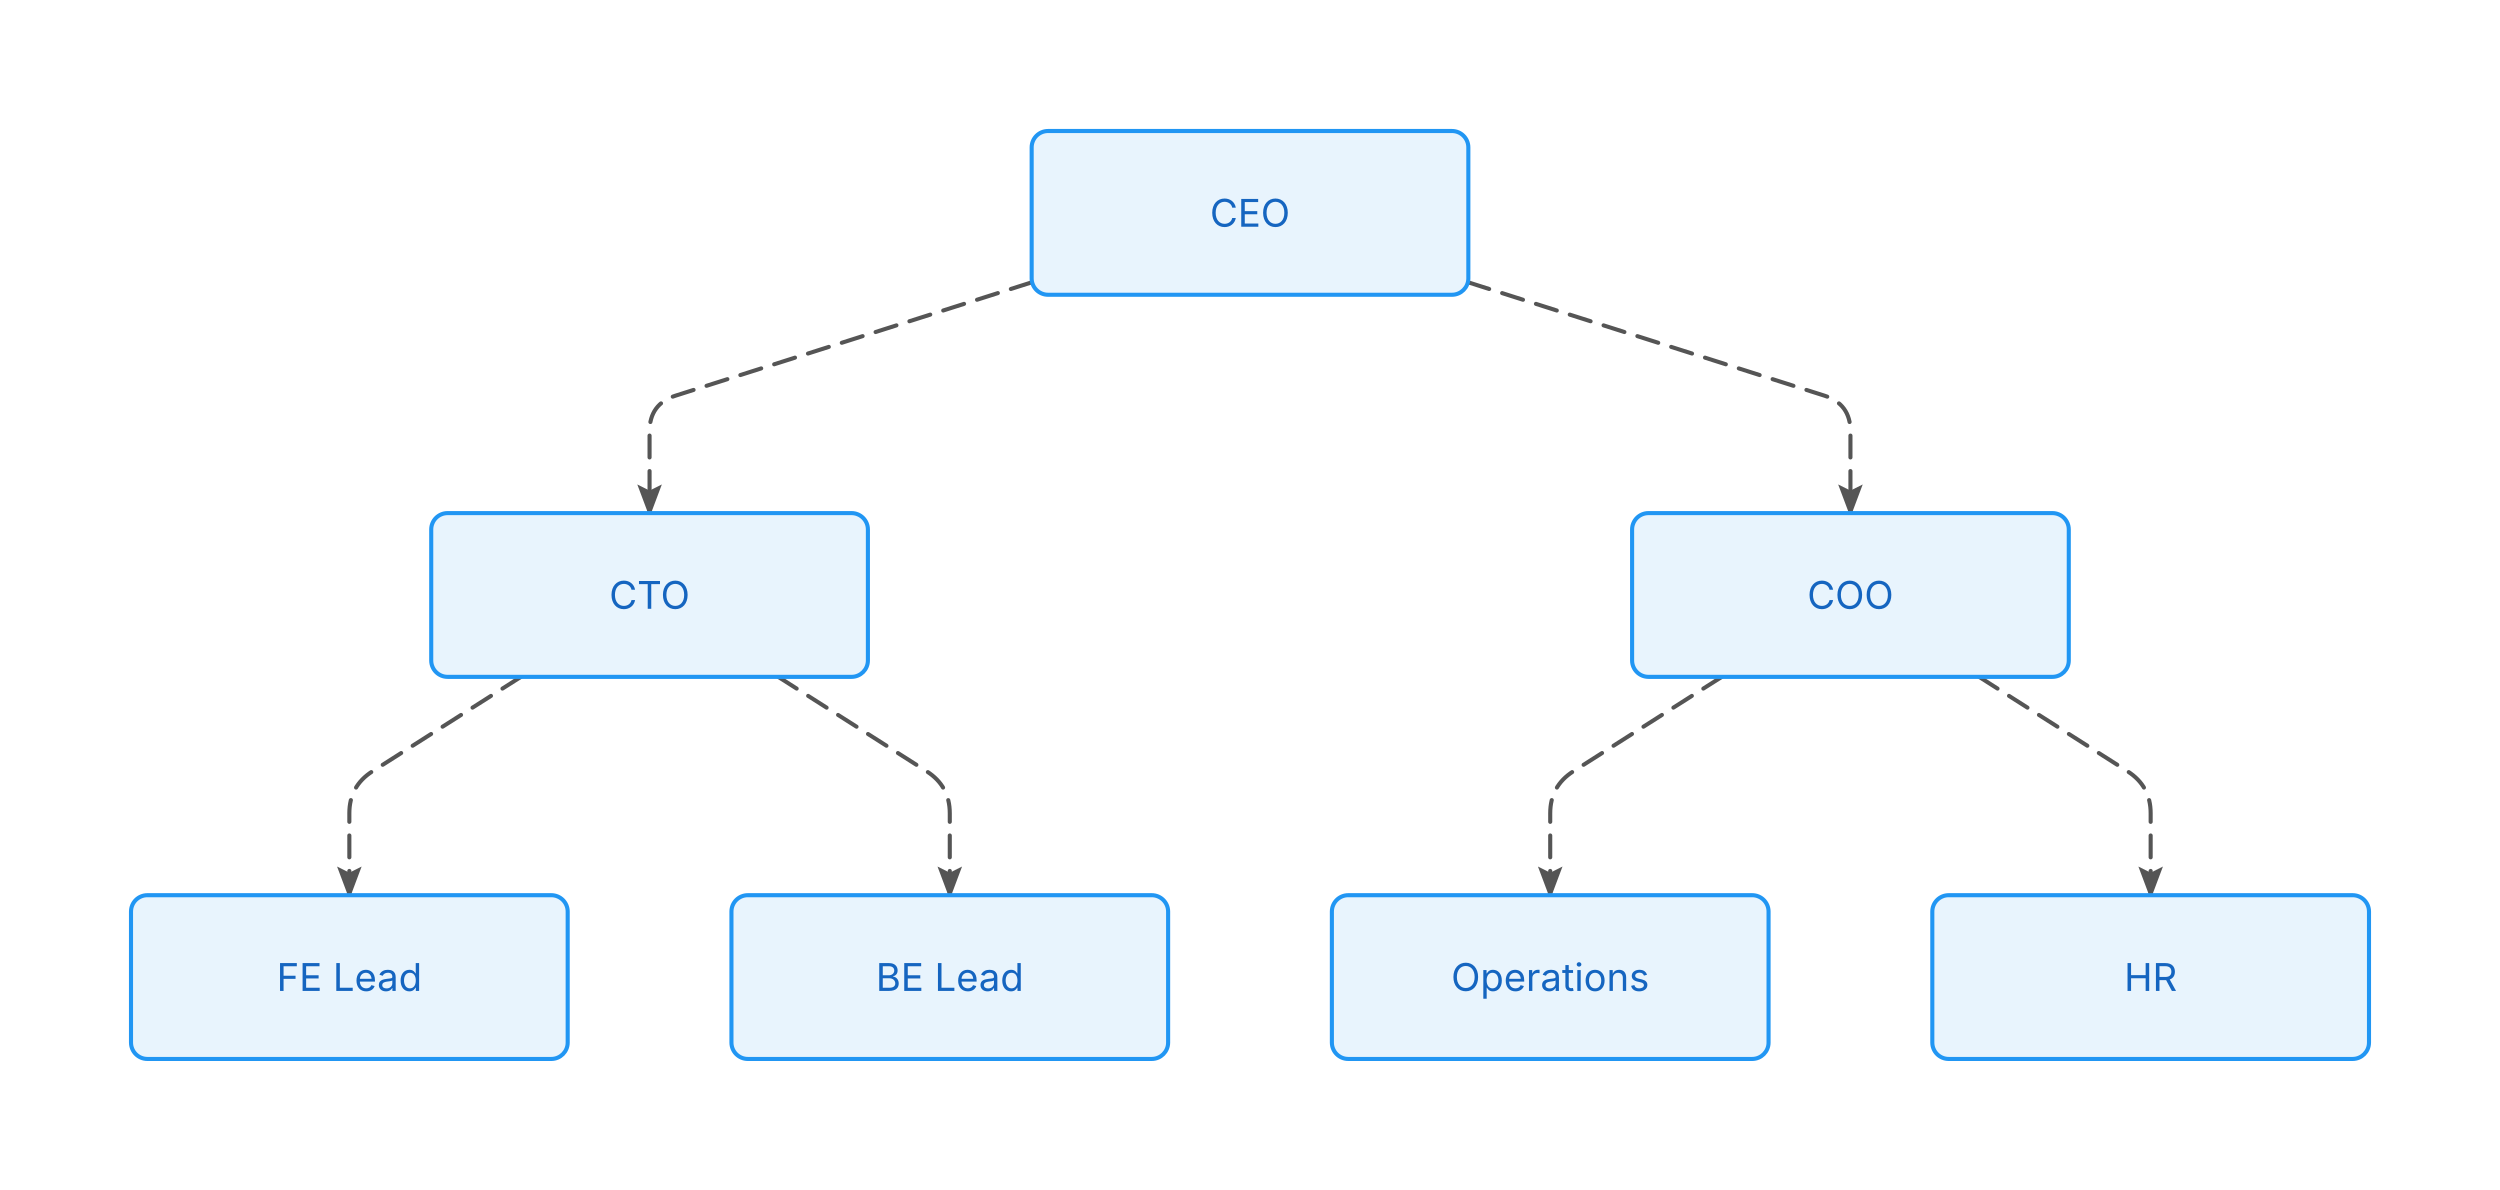
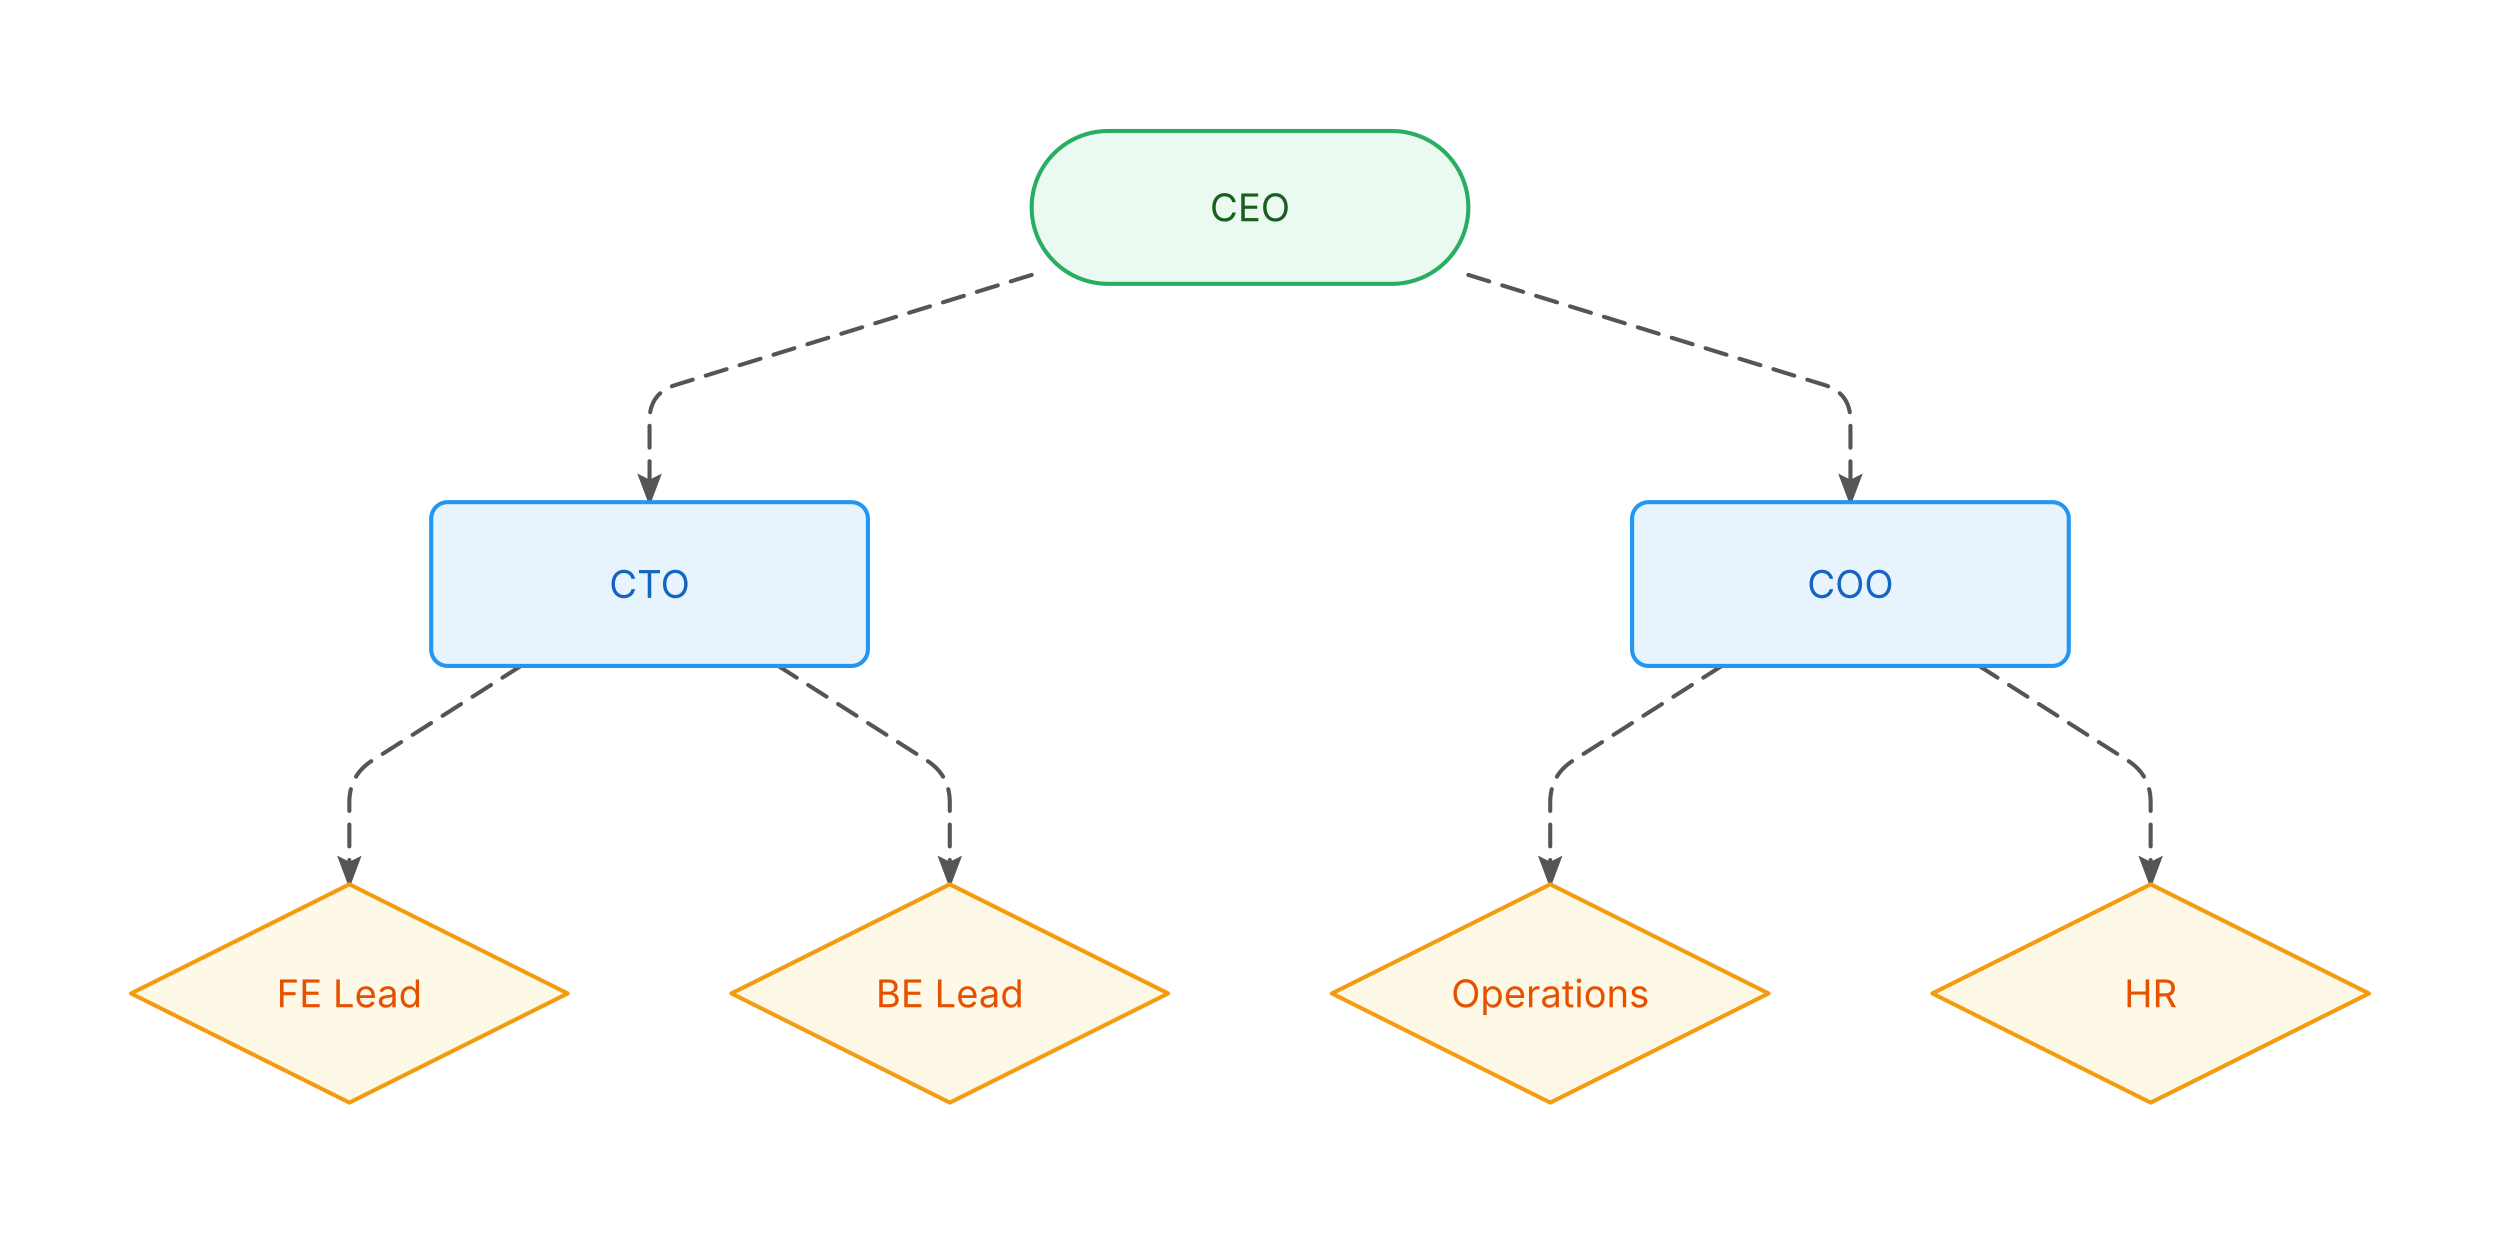
- <svg xmlns="http://www.w3.org/2000/svg" width="916" height="436" viewBox="-28 -28 916 436">
+ <svg xmlns="http://www.w3.org/2000/svg" width="916" height="452" viewBox="-28 -28 916 452">
  <defs>
    <marker id="arrowhead" markerWidth="8" markerHeight="6" refX="7" refY="3" orient="auto" markerUnits="strokeWidth">
      <polygon points="0 0, 8 3, 0 6, 1.5 3" fill="#555555" />
    </marker>
    <style>
      @keyframes ai-fc-flow { to { stroke-dashoffset: -26; } }
      .ai-fc-edge { animation: ai-fc-flow 1.2s linear infinite; }
    </style>
  </defs>
  <g class="flowchart">
    <g class="edge" data-from="ceo" data-to="cto">
-       <path d="M350,75.455 L219.529,116.968 Q210,120 210,130 L210,160" fill="none" stroke="#555555" stroke-width="1.5" stroke-linecap="round" stroke-linejoin="round" stroke-dasharray="8 5" class="ai-fc-edge" marker-end="url(#arrowhead)" />
+       <path d="M350,72.727 L219.554,113.047 Q210,116 210,126 L210,156" fill="none" stroke="#555555" stroke-width="1.5" stroke-linecap="round" stroke-linejoin="round" stroke-dasharray="8 5" class="ai-fc-edge" marker-end="url(#arrowhead)" />
    </g>
    <g class="edge" data-from="ceo" data-to="coo">
-       <path d="M510,75.455 L640.471,116.968 Q650,120 650,130 L650,160" fill="none" stroke="#555555" stroke-width="1.5" stroke-linecap="round" stroke-linejoin="round" stroke-dasharray="8 5" class="ai-fc-edge" marker-end="url(#arrowhead)" />
+       <path d="M510,72.727 L640.446,113.047 Q650,116 650,126 L650,156" fill="none" stroke="#555555" stroke-width="1.5" stroke-linecap="round" stroke-linejoin="round" stroke-dasharray="8 5" class="ai-fc-edge" marker-end="url(#arrowhead)" />
    </g>
    <g class="edge" data-from="cto" data-to="fe_lead">
-       <path d="M162.857,220 L108.437,254.631 Q100,260 100,270 L100,300" fill="none" stroke="#555555" stroke-width="1.5" stroke-linecap="round" stroke-linejoin="round" stroke-dasharray="8 5" class="ai-fc-edge" marker-end="url(#arrowhead)" />
+       <path d="M162.857,216 L108.437,250.631 Q100,256 100,266 L100,296" fill="none" stroke="#555555" stroke-width="1.5" stroke-linecap="round" stroke-linejoin="round" stroke-dasharray="8 5" class="ai-fc-edge" marker-end="url(#arrowhead)" />
    </g>
    <g class="edge" data-from="cto" data-to="be_lead">
-       <path d="M257.143,220 L311.563,254.631 Q320,260 320,270 L320,300" fill="none" stroke="#555555" stroke-width="1.5" stroke-linecap="round" stroke-linejoin="round" stroke-dasharray="8 5" class="ai-fc-edge" marker-end="url(#arrowhead)" />
+       <path d="M257.143,216 L311.563,250.631 Q320,256 320,266 L320,296" fill="none" stroke="#555555" stroke-width="1.5" stroke-linecap="round" stroke-linejoin="round" stroke-dasharray="8 5" class="ai-fc-edge" marker-end="url(#arrowhead)" />
    </g>
    <g class="edge" data-from="coo" data-to="ops">
-       <path d="M602.857,220 L548.437,254.631 Q540,260 540,270 L540,300" fill="none" stroke="#555555" stroke-width="1.5" stroke-linecap="round" stroke-linejoin="round" stroke-dasharray="8 5" class="ai-fc-edge" marker-end="url(#arrowhead)" />
+       <path d="M602.857,216 L548.437,250.631 Q540,256 540,266 L540,296" fill="none" stroke="#555555" stroke-width="1.5" stroke-linecap="round" stroke-linejoin="round" stroke-dasharray="8 5" class="ai-fc-edge" marker-end="url(#arrowhead)" />
    </g>
    <g class="edge" data-from="coo" data-to="hr">
-       <path d="M697.143,220 L751.563,254.631 Q760,260 760,270 L760,300" fill="none" stroke="#555555" stroke-width="1.5" stroke-linecap="round" stroke-linejoin="round" stroke-dasharray="8 5" class="ai-fc-edge" marker-end="url(#arrowhead)" />
+       <path d="M697.143,216 L751.563,250.631 Q760,256 760,266 L760,296" fill="none" stroke="#555555" stroke-width="1.5" stroke-linecap="round" stroke-linejoin="round" stroke-dasharray="8 5" class="ai-fc-edge" marker-end="url(#arrowhead)" />
    </g>
-     <g class="node node-process" data-id="ceo">
-       <rect x="350" y="20" width="160" height="60" rx="6" ry="6" fill="#e8f4fd" stroke="#2196f3" stroke-width="1.5" />
-       <text x="430" y="50" text-anchor="middle" dominant-baseline="middle" font-family="Inter, system-ui, -apple-system, sans-serif" font-size="14" fill="#1565c0">CEO</text>
+     <g class="node node-terminal" data-id="ceo">
+       <rect x="350" y="20" width="160" height="56" rx="28" ry="28" fill="#eafaf1" stroke="#27ae60" stroke-width="1.5" />
+       <text x="430" y="48" text-anchor="middle" dominant-baseline="middle" font-family="Inter, system-ui, -apple-system, sans-serif" font-size="14" fill="#1b5e20">CEO</text>
    </g>
    <g class="node node-process" data-id="cto">
-       <rect x="130" y="160" width="160" height="60" rx="6" ry="6" fill="#e8f4fd" stroke="#2196f3" stroke-width="1.5" />
-       <text x="210" y="190" text-anchor="middle" dominant-baseline="middle" font-family="Inter, system-ui, -apple-system, sans-serif" font-size="14" fill="#1565c0">CTO</text>
+       <rect x="130" y="156" width="160" height="60" rx="6" ry="6" fill="#e8f4fd" stroke="#2196f3" stroke-width="1.5" />
+       <text x="210" y="186" text-anchor="middle" dominant-baseline="middle" font-family="Inter, system-ui, -apple-system, sans-serif" font-size="14" fill="#1565c0">CTO</text>
    </g>
    <g class="node node-process" data-id="coo">
-       <rect x="570" y="160" width="160" height="60" rx="6" ry="6" fill="#e8f4fd" stroke="#2196f3" stroke-width="1.5" />
-       <text x="650" y="190" text-anchor="middle" dominant-baseline="middle" font-family="Inter, system-ui, -apple-system, sans-serif" font-size="14" fill="#1565c0">COO</text>
+       <rect x="570" y="156" width="160" height="60" rx="6" ry="6" fill="#e8f4fd" stroke="#2196f3" stroke-width="1.5" />
+       <text x="650" y="186" text-anchor="middle" dominant-baseline="middle" font-family="Inter, system-ui, -apple-system, sans-serif" font-size="14" fill="#1565c0">COO</text>
    </g>
-     <g class="node node-process" data-id="fe_lead">
-       <rect x="20" y="300" width="160" height="60" rx="6" ry="6" fill="#e8f4fd" stroke="#2196f3" stroke-width="1.5" />
-       <text x="100" y="330" text-anchor="middle" dominant-baseline="middle" font-family="Inter, system-ui, -apple-system, sans-serif" font-size="14" fill="#1565c0">FE Lead</text>
+     <g class="node node-decision" data-id="fe_lead">
+       <polygon points="100,296 180,336 100,376 20,336" fill="#fef9e7" stroke="#f39c12" stroke-width="1.5" stroke-linejoin="round" />
+       <text x="100" y="336" text-anchor="middle" dominant-baseline="middle" font-family="Inter, system-ui, -apple-system, sans-serif" font-size="14" fill="#e65100">FE Lead</text>
    </g>
-     <g class="node node-process" data-id="be_lead">
-       <rect x="240" y="300" width="160" height="60" rx="6" ry="6" fill="#e8f4fd" stroke="#2196f3" stroke-width="1.5" />
-       <text x="320" y="330" text-anchor="middle" dominant-baseline="middle" font-family="Inter, system-ui, -apple-system, sans-serif" font-size="14" fill="#1565c0">BE Lead</text>
+     <g class="node node-decision" data-id="be_lead">
+       <polygon points="320,296 400,336 320,376 240,336" fill="#fef9e7" stroke="#f39c12" stroke-width="1.5" stroke-linejoin="round" />
+       <text x="320" y="336" text-anchor="middle" dominant-baseline="middle" font-family="Inter, system-ui, -apple-system, sans-serif" font-size="14" fill="#e65100">BE Lead</text>
    </g>
-     <g class="node node-process" data-id="ops">
-       <rect x="460" y="300" width="160" height="60" rx="6" ry="6" fill="#e8f4fd" stroke="#2196f3" stroke-width="1.5" />
-       <text x="540" y="330" text-anchor="middle" dominant-baseline="middle" font-family="Inter, system-ui, -apple-system, sans-serif" font-size="14" fill="#1565c0">Operations</text>
+     <g class="node node-decision" data-id="ops">
+       <polygon points="540,296 620,336 540,376 460,336" fill="#fef9e7" stroke="#f39c12" stroke-width="1.5" stroke-linejoin="round" />
+       <text x="540" y="336" text-anchor="middle" dominant-baseline="middle" font-family="Inter, system-ui, -apple-system, sans-serif" font-size="14" fill="#e65100">Operations</text>
    </g>
-     <g class="node node-process" data-id="hr">
-       <rect x="680" y="300" width="160" height="60" rx="6" ry="6" fill="#e8f4fd" stroke="#2196f3" stroke-width="1.5" />
-       <text x="760" y="330" text-anchor="middle" dominant-baseline="middle" font-family="Inter, system-ui, -apple-system, sans-serif" font-size="14" fill="#1565c0">HR</text>
+     <g class="node node-decision" data-id="hr">
+       <polygon points="760,296 840,336 760,376 680,336" fill="#fef9e7" stroke="#f39c12" stroke-width="1.5" stroke-linejoin="round" />
+       <text x="760" y="336" text-anchor="middle" dominant-baseline="middle" font-family="Inter, system-ui, -apple-system, sans-serif" font-size="14" fill="#e65100">HR</text>
    </g>
  </g>
</svg>
